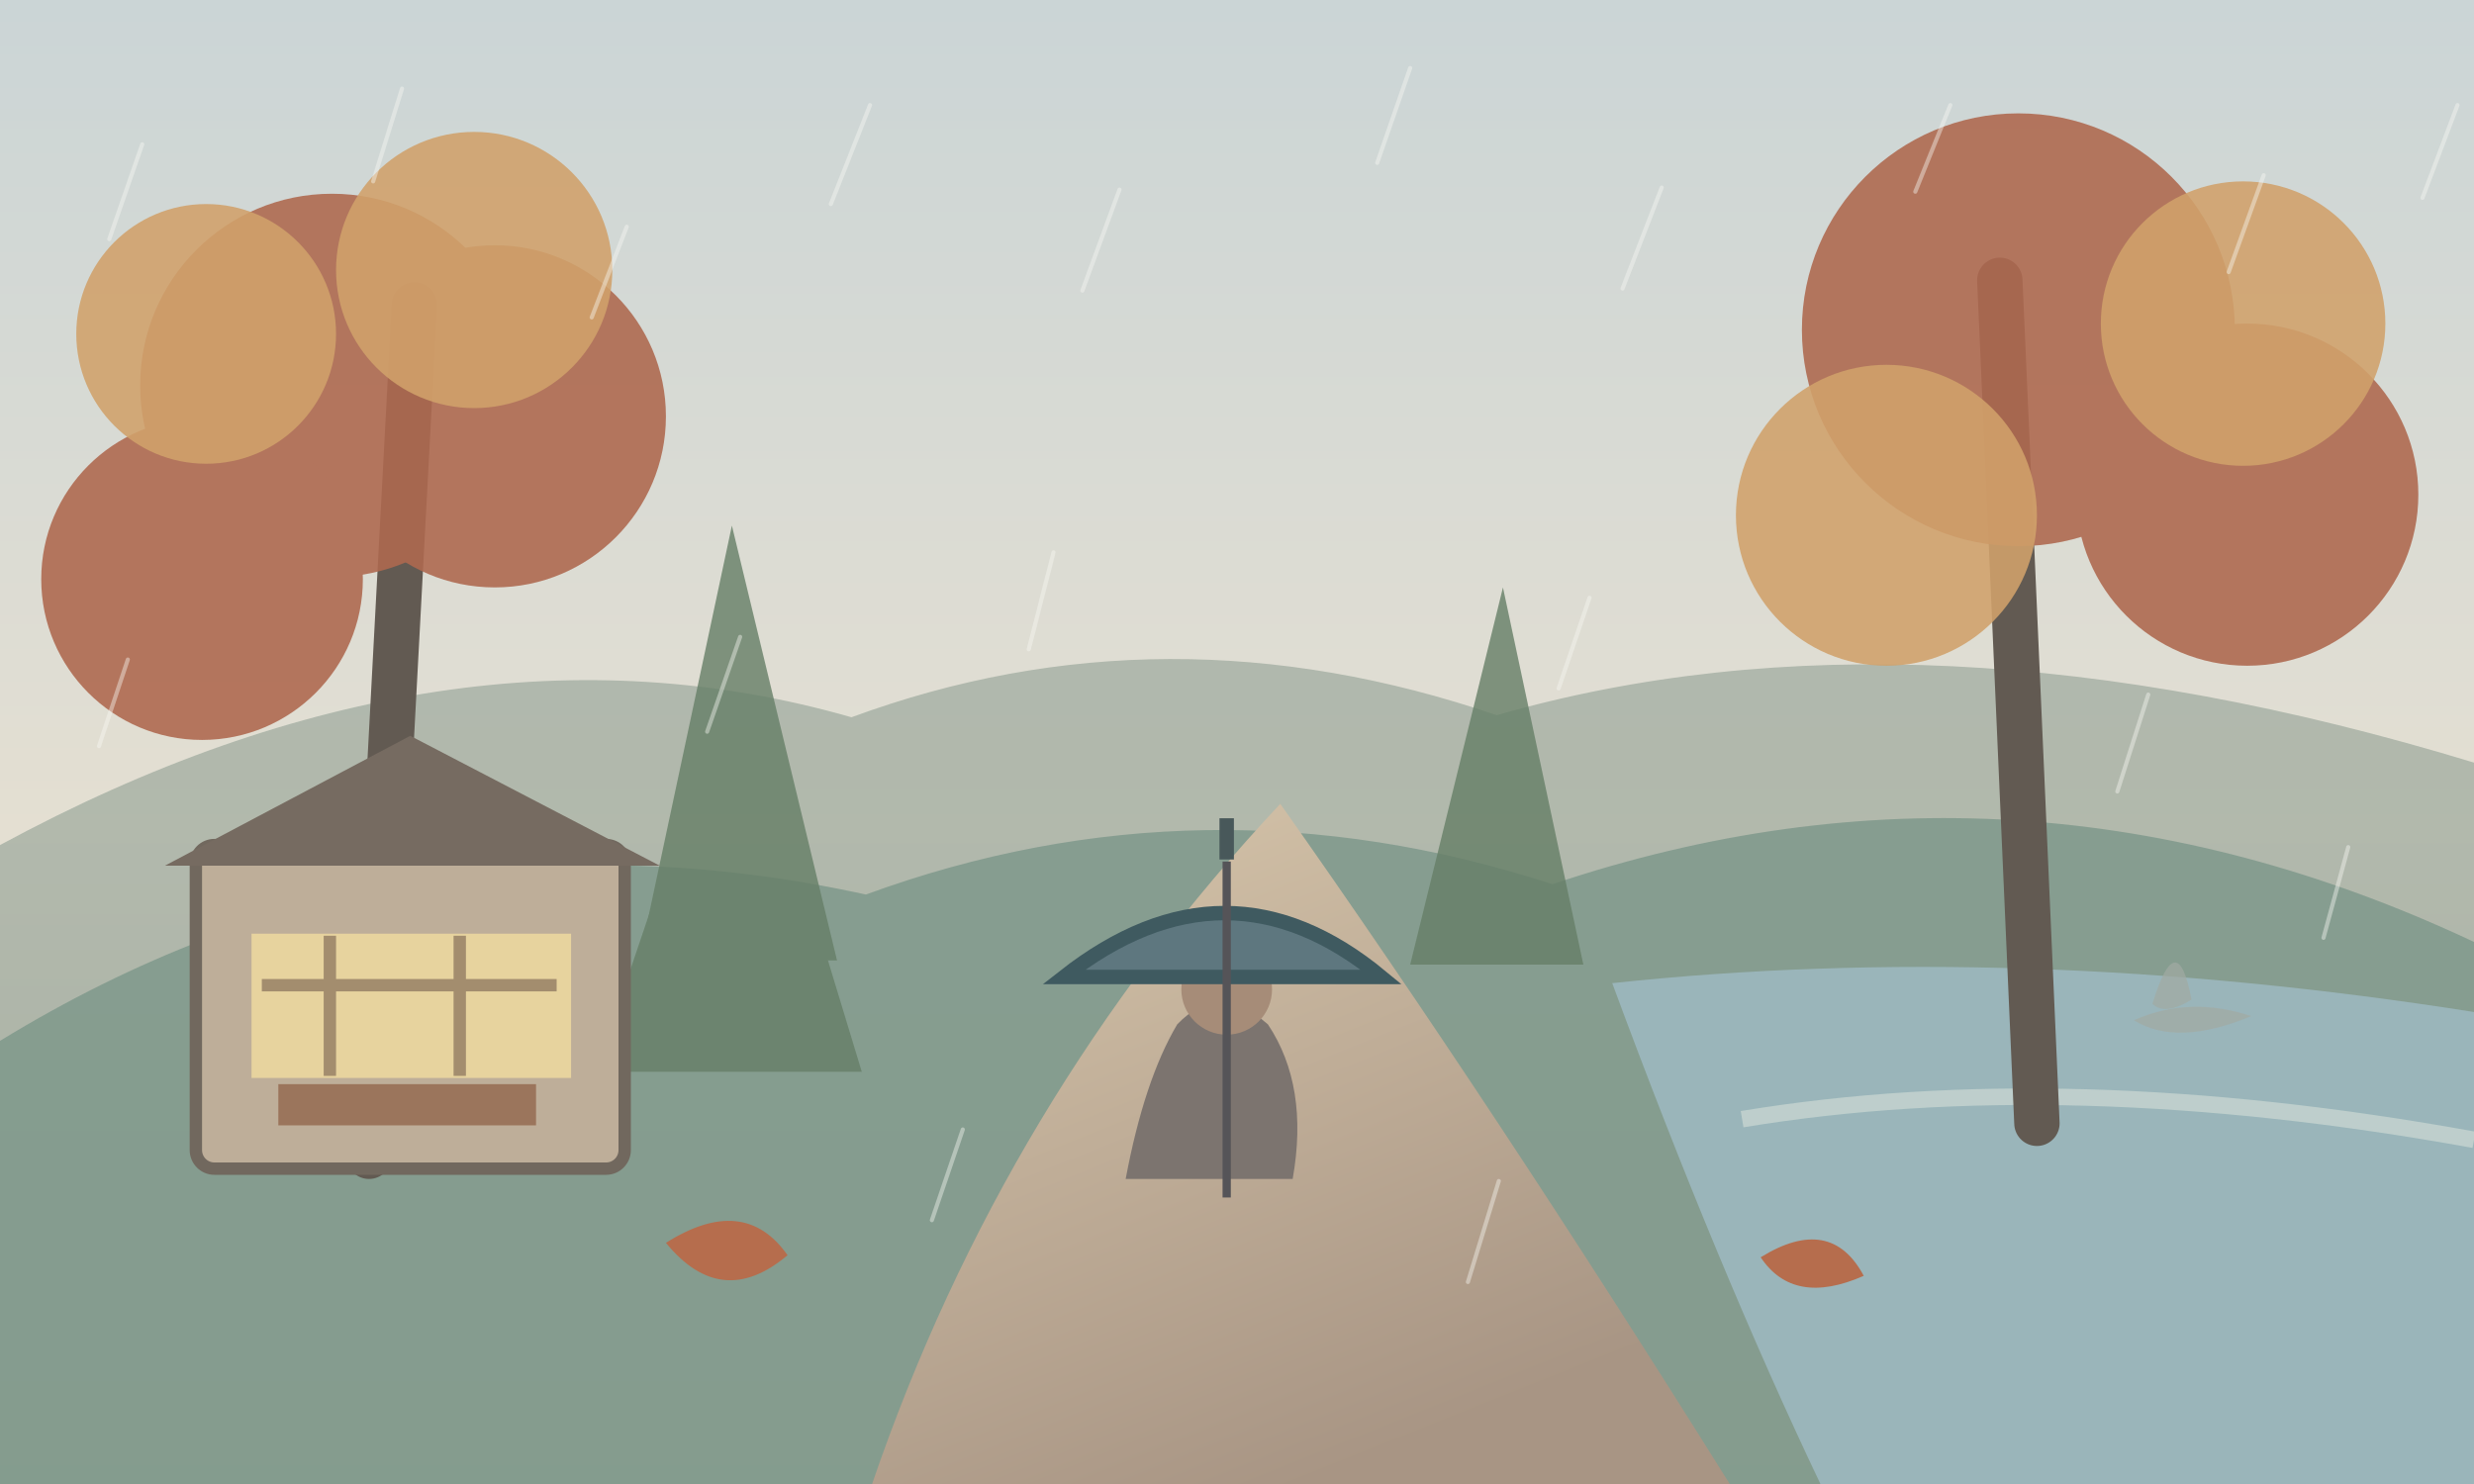
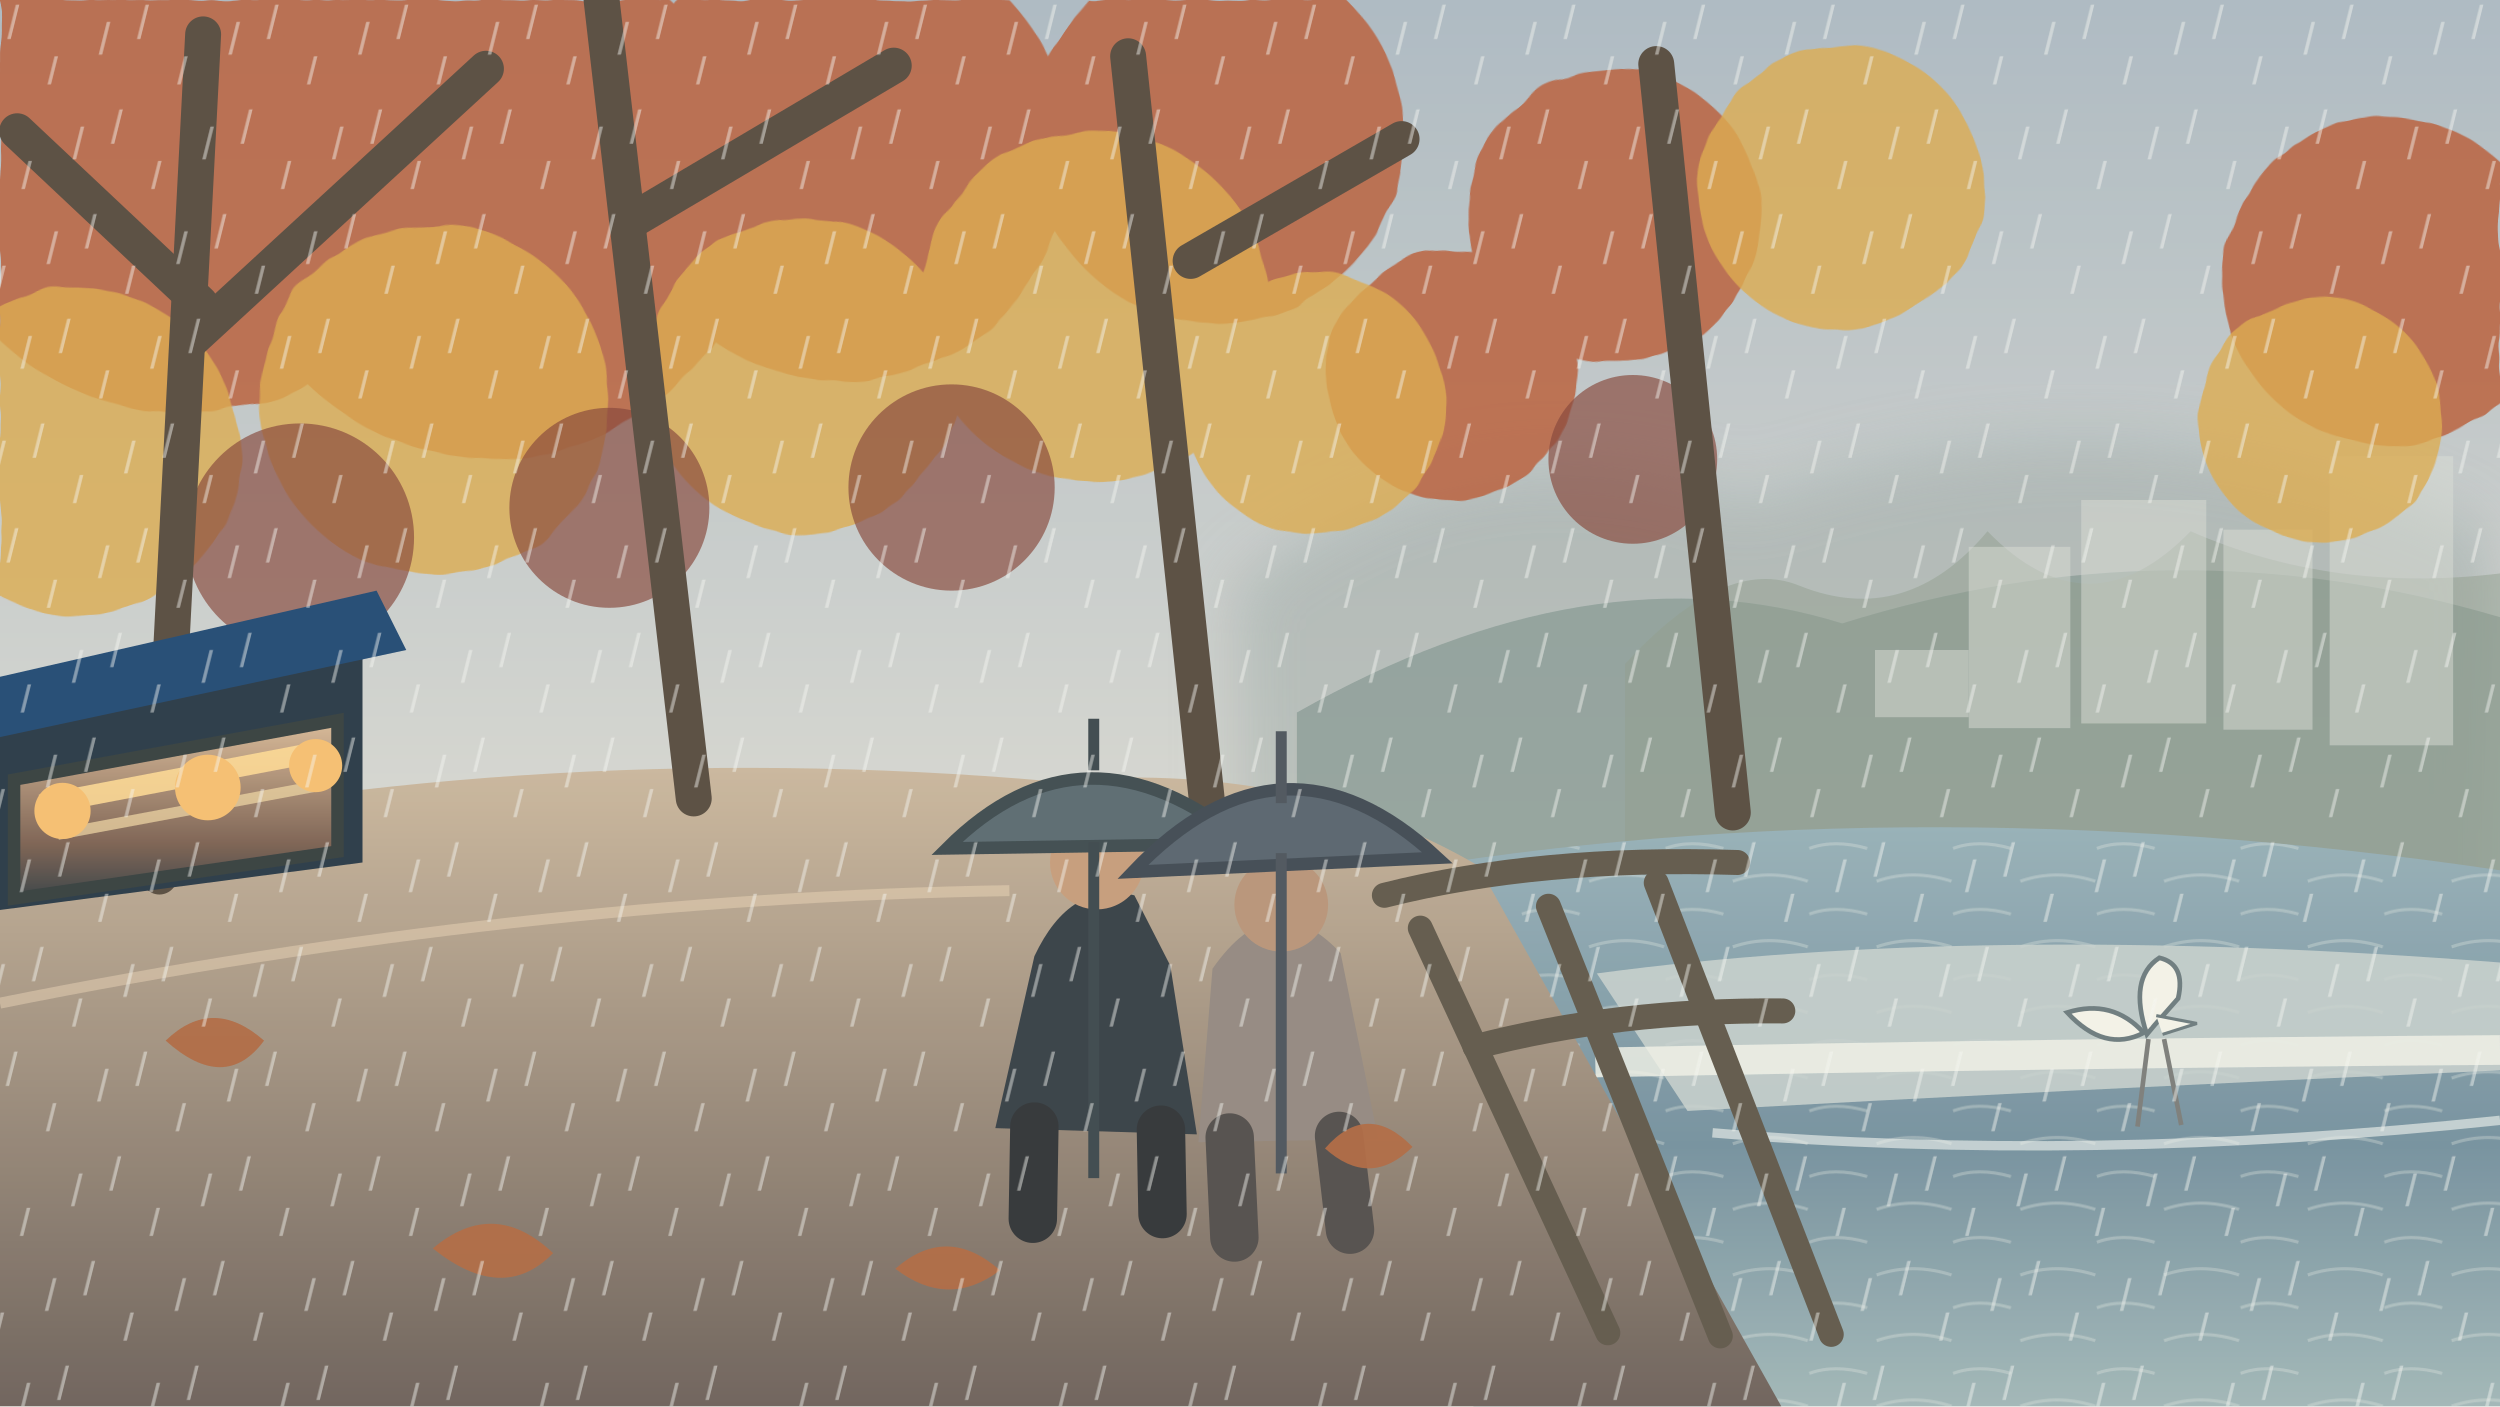
- <svg xmlns="http://www.w3.org/2000/svg" width="1200" height="720" viewBox="0 0 1200 720" role="img" aria-label="비 내리는 고산골 단풍길, 신천으로 이어지는 산책로, 물가의 새와 식당의 따뜻한 불빛">
+ <svg xmlns="http://www.w3.org/2000/svg" width="1600" height="900" viewBox="0 0 1600 900" role="img" aria-label="비 내리는 늦가을 고산골 단풍 산책길과 신천, 우산을 쓴 두 노인, 물가의 백로를 그린 서정적인 풍경화">
  <defs>
    <linearGradient id="sky" x2="0" y2="1">
-       <stop stop-color="#cbd5d6" />
-       <stop offset=".56" stop-color="#e4dfd2" />
-       <stop offset="1" stop-color="#ccc4b4" />
+       <stop stop-color="#aab8c2" />
+       <stop offset=".6" stop-color="#d5d6d1" />
+       <stop offset="1" stop-color="#ede1c9" />
    </linearGradient>
-     <linearGradient id="path" x2=".5" y2="1">
-       <stop stop-color="#d8c7ac" />
-       <stop offset="1" stop-color="#a89584" />
+     <linearGradient id="river" x2="0" y2="1">
+       <stop stop-color="#93aeb7" />
+       <stop offset=".55" stop-color="#718e9d" />
+       <stop offset="1" stop-color="#9eb5b7" />
    </linearGradient>
+     <linearGradient id="walk" x2="0" y2="1">
+       <stop stop-color="#c8b59c" />
+       <stop offset="1" stop-color="#695e58" />
+     </linearGradient>
+     <linearGradient id="glass" x2="0" y2="1">
+       <stop stop-color="#d7b896" />
+       <stop offset=".7" stop-color="#775d4f" />
+       <stop offset="1" stop-color="#343d42" />
+     </linearGradient>
+     <radialGradient id="warm">
+       <stop stop-color="#ffe4a3" />
+       <stop offset="1" stop-color="#cc9259" stop-opacity="0" />
+     </radialGradient>
+     <filter id="mist">
+       <feGaussianBlur stdDeviation="19" />
+     </filter>
+     <filter id="watercolor" x="-10%" y="-10%" width="120%" height="120%">
+       <feTurbulence type="fractalNoise" baseFrequency=".025" numOctaves="3" seed="7" result="noise" />
+       <feDisplacementMap in="SourceGraphic" in2="noise" scale="6" />
+     </filter>
+     <pattern id="rain" width="83" height="67" patternUnits="userSpaceOnUse" patternTransform="skewX(-14)">
+       <path d="M12 3v22M45 36v18M73 14v21" stroke="#f5f7f4" opacity=".45" stroke-width="2.2" />
+     </pattern>
+     <pattern id="ripples" width="92" height="42" patternUnits="userSpaceOnUse">
+       <path d="M5 18q23-8 48 0M54 39q16-6 37 0" fill="none" stroke="#e4e9e4" stroke-width="2" opacity=".32" />
+     </pattern>
  </defs>
-   <rect width="1200" height="720" fill="url(#sky)" />
-   <path d="M0 410Q218 292 413 348Q565 292 726 347Q931 288 1200 370V720H0Z" fill="#96a498" opacity=".65" />
-   <path d="M0 505Q196 385 420 434Q584 374 753 429Q979 353 1200 457V720H0Z" fill="#7d978a" opacity=".82" />
-   <path d="M423 720Q487 533 621 390Q724 536 839 720Z" fill="url(#path)" />
-   <path d="M782 477Q978 456 1200 491V720H883Q833 615 782 477Z" fill="#9ab5ba" />
-   <path d="M845 543Q1002 517 1200 553" stroke="#d5e0d8" stroke-width="8" opacity=".6" fill="none" />
-   <g stroke="#625a52" stroke-width="22" stroke-linecap="round">
-     <path d="M179 561L201 148M988 545L970 136" />
+   <rect width="1600" height="900" fill="url(#sky)" />
+   <path d="M790 375q150-118 327-55q253-88 483 26V635H790Z" fill="#8b9b99" opacity=".4" filter="url(#mist)" />
+   <path d="M830 456Q1019 349 1179 399Q1390 333 1600 395V667H830Z" fill="#7a908b" opacity=".64" />
+   <path d="M1040 425q64-70 112-50q68 27 120-35q65 67 130 0q91 40 198 27v244H1040Z" fill="#8b9a8b" opacity=".5" />
+   <g opacity=".5" fill="#d8dcd6">
+     <path d="M1260 350h65v116h-65zM1332 320h80v143h-80zM1423 339h57v128h-57zM1491 292h79v185h-79z" />
+     <path d="M1200 416h60v43h-60z" />
  </g>
-   <g fill="#ae684f" opacity=".89">
-     <circle cx="161" cy="187" r="93" />
-     <circle cx="240" cy="202" r="83" />
-     <circle cx="98" cy="281" r="78" />
-     <circle cx="979" cy="160" r="105" />
-     <circle cx="1090" cy="240" r="83" />
+   <path d="M860 563Q1209 499 1600 557V900H943Z" fill="url(#river)" />
+   <path d="M860 563Q1209 499 1600 557V900H943Z" fill="url(#ripples)" />
+   <path d="M1022 623q245-33 578-7v69q-288 13-520 26z" fill="#c6d0ce" opacity=".87" />
+   <path d="M1021 680q300-6 579-8" fill="none" stroke="#f1f2e9" stroke-width="19" opacity=".8" />
+   <path d="M1096 725q240 20 504-8" fill="none" stroke="#eff4f0" stroke-width="6" opacity=".62" />
+   <path d="M0 545Q330 470 673 500Q830 486 946 554L1140 900H0Z" fill="url(#walk)" />
+   <path d="M0 642Q333 575 646 570" fill="none" stroke="#eed7b9" stroke-width="7" opacity=".45" />
+   <g fill="#b75d3b" opacity=".87" filter="url(#watercolor)">
+     <circle cx="119" cy="91" r="174" />
+     <circle cx="315" cy="125" r="169" />
+     <circle cx="540" cy="99" r="145" />
+     <circle cx="779" cy="87" r="120" />
+     <circle cx="1033" cy="138" r="94" />
+     <circle cx="929" cy="240" r="80" />
+     <circle cx="1528" cy="180" r="105" />
  </g>
-   <g fill="#d0a16a" opacity=".88">
-     <circle cx="230" cy="131" r="67" />
-     <circle cx="100" cy="162" r="63" />
-     <circle cx="1088" cy="157" r="69" />
-     <circle cx="915" cy="250" r="73" />
+   <g fill="#dba849" opacity=".79" filter="url(#watercolor)">
+     <circle cx="49" cy="289" r="105" />
+     <circle cx="278" cy="256" r="112" />
+     <circle cx="514" cy="240" r="101" />
+     <circle cx="700" cy="196" r="112" />
+     <circle cx="841" cy="258" r="84" />
+     <circle cx="1178" cy="120" r="91" />
+     <circle cx="1485" cy="269" r="78" />
  </g>
-   <g fill="#657e66" opacity=".8">
-     <path d="M310 466L355 255L406 466Z" />
-     <path d="M289 520L357 319L418 520Z" />
-     <path d="M684 468L729 285L768 468Z" />
+   <g fill="#803f34" opacity=".67">
+     <circle cx="192" cy="344" r="73" />
+     <circle cx="390" cy="325" r="64" />
+     <circle cx="609" cy="312" r="66" />
+     <circle cx="1045" cy="294" r="54" />
  </g>
-   <g transform="translate(95 410)">
-     <rect x="0" y="0" width="208" height="157" rx="9" fill="#beae99" stroke="#71685e" stroke-width="6" />
-     <path d="M-15 10L104 -53L225 10Z" fill="#766b61" />
-     <rect x="27" y="43" width="155" height="70" fill="#e7d39e" />
-     <path d="M32 68H175M65 44V112M128 44V112" stroke="#a38d6e" stroke-width="6" />
-     <rect x="40" y="116" width="125" height="20" fill="#9b755c" />
+   <g stroke="#53483d" stroke-width="23" stroke-linecap="round" fill="none">
+     <path d="M102 561L130 22M444 511L385 0M773 518L722 36M1109 520L1060 41" />
+     <path d="M128 194L11 84M122 218L311 44M403 142L572 42M762 167L897 89" />
  </g>
-   <g transform="translate(568 466)">
-     <path d="M-22 106Q-13 58 3 31Q23 10 47 31Q67 61 59 106Z" fill="#7c746f" />
-     <circle cx="27" cy="14" r="22" fill="#a68c78" />
-     <path d="M-52 8Q27 -54 102 8Z" fill="#5e777f" stroke="#3f5a60" stroke-width="7" />
-     <path d="M27 -49V-69" stroke="#48585a" stroke-width="7" />
-     <path d="M27 -48V115" stroke="#555458" stroke-width="4" />
+   <g transform="translate(0 350)">
+     <path d="M-20 106L232 48L232 202L-20 235Z" fill="#233544" />
+     <path d="M-30 90L241 28L260 66L-20 126Z" fill="#1c4672" />
+     <path d="M9 149L216 111V195L9 225Z" fill="url(#glass)" stroke="#313b3c" stroke-width="8" />
+     <path d="M26 165l173-33" stroke="#ffdb93" stroke-width="13" opacity=".85" />
+     <path d="M37 184l166-31" stroke="#eed5a2" stroke-width="7" opacity=".72" />
+     <g fill="#f4bd6e">
+       <circle cx="40" cy="169" r="18" />
+       <circle cx="133" cy="154" r="21" />
+       <circle cx="202" cy="140" r="17" />
+     </g>
  </g>
-   <g fill="#a1aaa3" opacity=".7">
-     <path d="M1044 487q12-39 19-2q-13 8-19 2z" />
-     <path d="M1035 495q27-12 57-2q-36 15-57 2z" />
+   <g transform="translate(630 420)">
+     <path d="M7 302L32 192Q55 143 96 153L119 198L136 306Z" fill="#313b43" />
+     <path d="M32 301L31 360M113 303L114 357" stroke="#2c3034" stroke-width="31" stroke-linecap="round" />
+     <circle cx="72" cy="132" r="30" fill="#c49a79" />
+     <path d="M-24 123Q64 35 167 120Z" fill="#56676f" stroke="#39474c" stroke-width="8" />
+     <path d="M70 40v33M70 119v215" stroke="#37444a" stroke-width="7" />
  </g>
-   <g fill="#b66d4d">
-     <path d="M323 603q38-24 59 6q-32 27-59-6z" />
-     <path d="M854 610q34-21 50 9q-34 15-50-9z" />
+   <g transform="translate(759 431)">
+     <path d="M8 300L17 189Q56 133 99 179L123 298Z" fill="#90867f" />
+     <path d="M28 297L31 361M98 296L105 356" stroke="#4e4a49" stroke-width="31" stroke-linecap="round" />
+     <circle cx="61" cy="148" r="30" fill="#b69277" />
+     <path d="M-34 127Q62 26 161 118Z" fill="#54616c" stroke="#3c4651" stroke-width="8" />
+     <path d="M61 37v46M61 115v205" stroke="#48515a" stroke-width="7" />
  </g>
-   <g stroke="#f7f8f3" stroke-width="2" opacity=".42" stroke-linecap="round">
-     <path d="M69 70l-16 46M195 43l-14 45M304 110l-17 44M422 51l-19 48M543 92l-18 49M684 33l-16 46M806 91l-19 49M946 51l-17 42M1098 85l-17 47M1192 51l-17 45M62 320l-14 42M359 309l-16 46M511 268l-12 47M771 290l-15 44M1042 337l-15 47M1139 411l-12 44M467 548l-15 44M727 573l-15 49" />
+   <g stroke="#5c5548" stroke-width="16" fill="none" stroke-linecap="round">
+     <path d="M909 594L1029 853M991 580L1101 855M1060 565L1172 854" />
+     <path d="M886 573Q985 548 1112 552M944 670Q1036 646 1141 647" />
  </g>
+   <g fill="#f2f2e9" stroke="#68787c" stroke-width="3">
+     <path d="M1374 662q-12-36 8-49q17 4 12 26l-15 17z" />
+     <path d="M1372 661q-20-22-49-13q24 26 49 13z" />
+     <path d="M1380 650l26 5-22 7" stroke-width="2" />
+   </g>
+   <g stroke="#787a78" stroke-width="3" fill="none">
+     <path d="M1375 665l-7 56M1385 665l11 55" />
+   </g>
+   <g fill="#ad6640" opacity=".94">
+     <path d="M106 666q30-29 63 0q-25 34-63 0z" />
+     <path d="M277 799q39-33 77 3q-32 33-77-3z" />
+     <path d="M573 812q33-29 67 1q-33 25-67-1z" />
+     <path d="M848 735q27-31 56-1q-27 27-56 1z" />
+   </g>
+   <rect width="1600" height="900" fill="url(#rain)" />
+   <rect width="1600" height="900" fill="#f9e6c9" opacity=".06" />
</svg>
